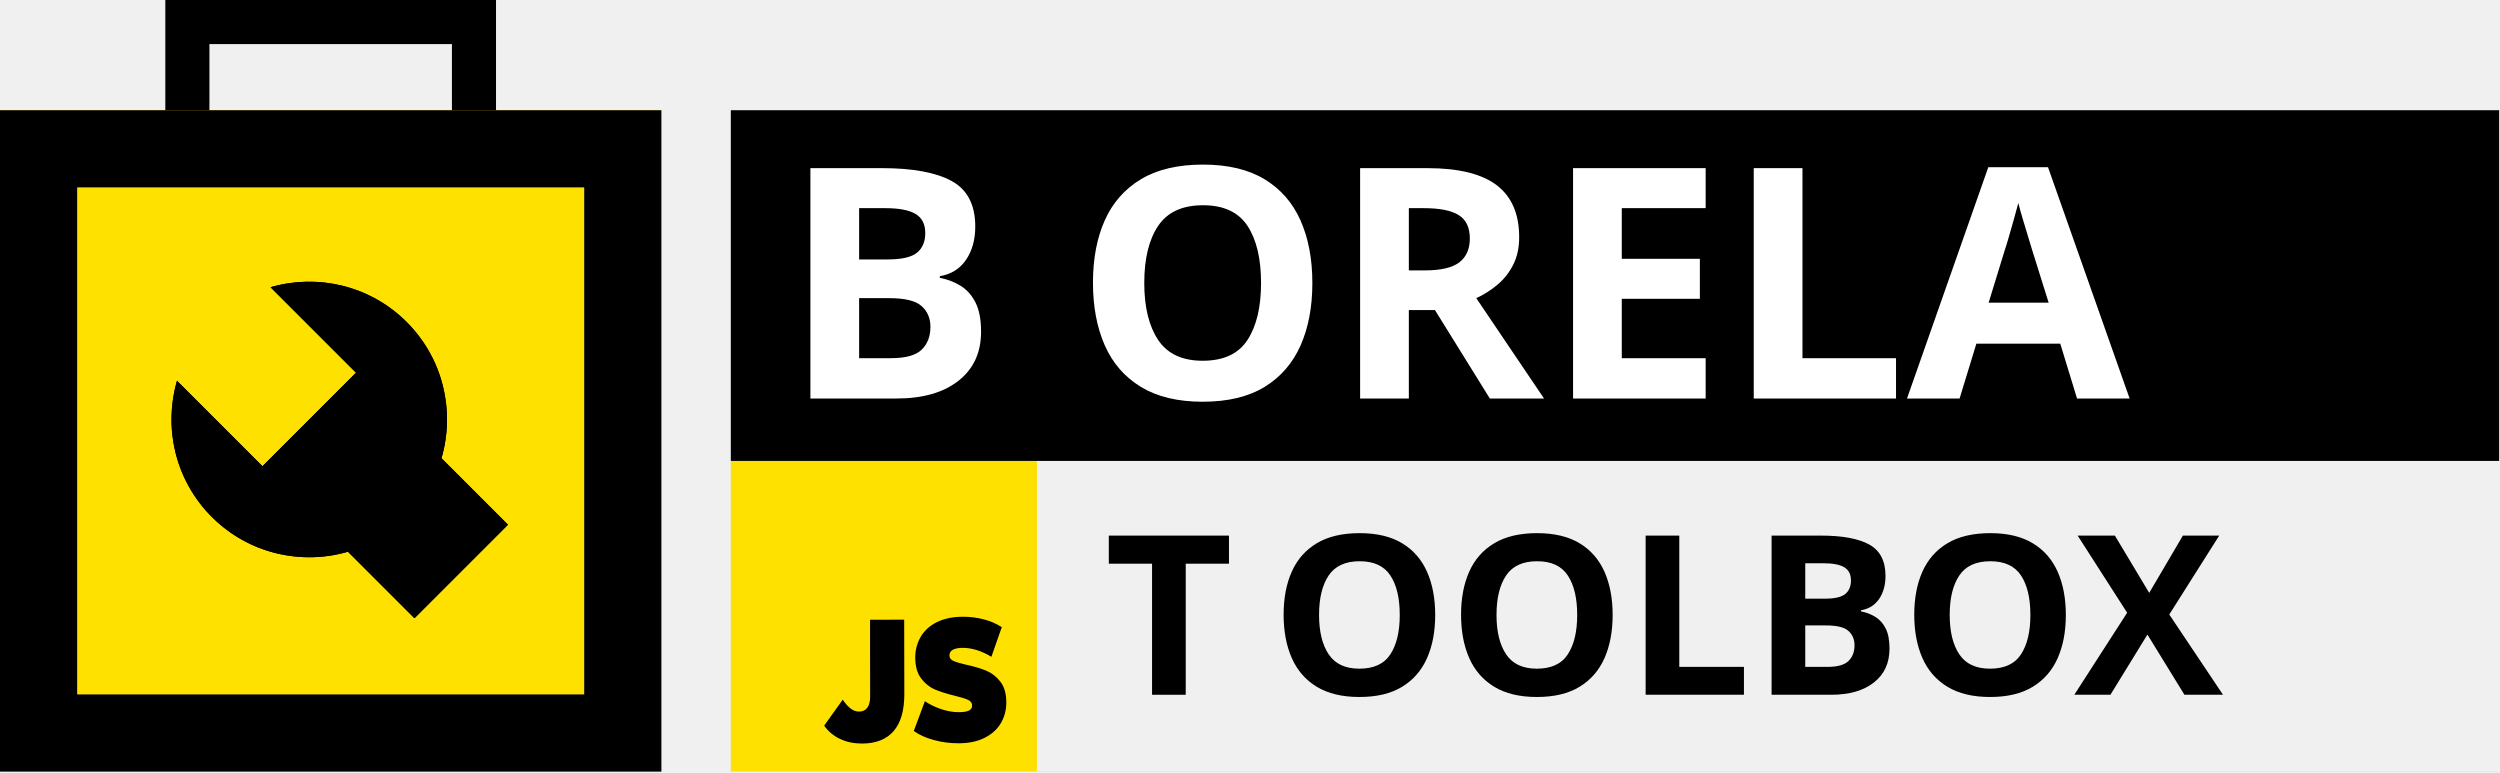
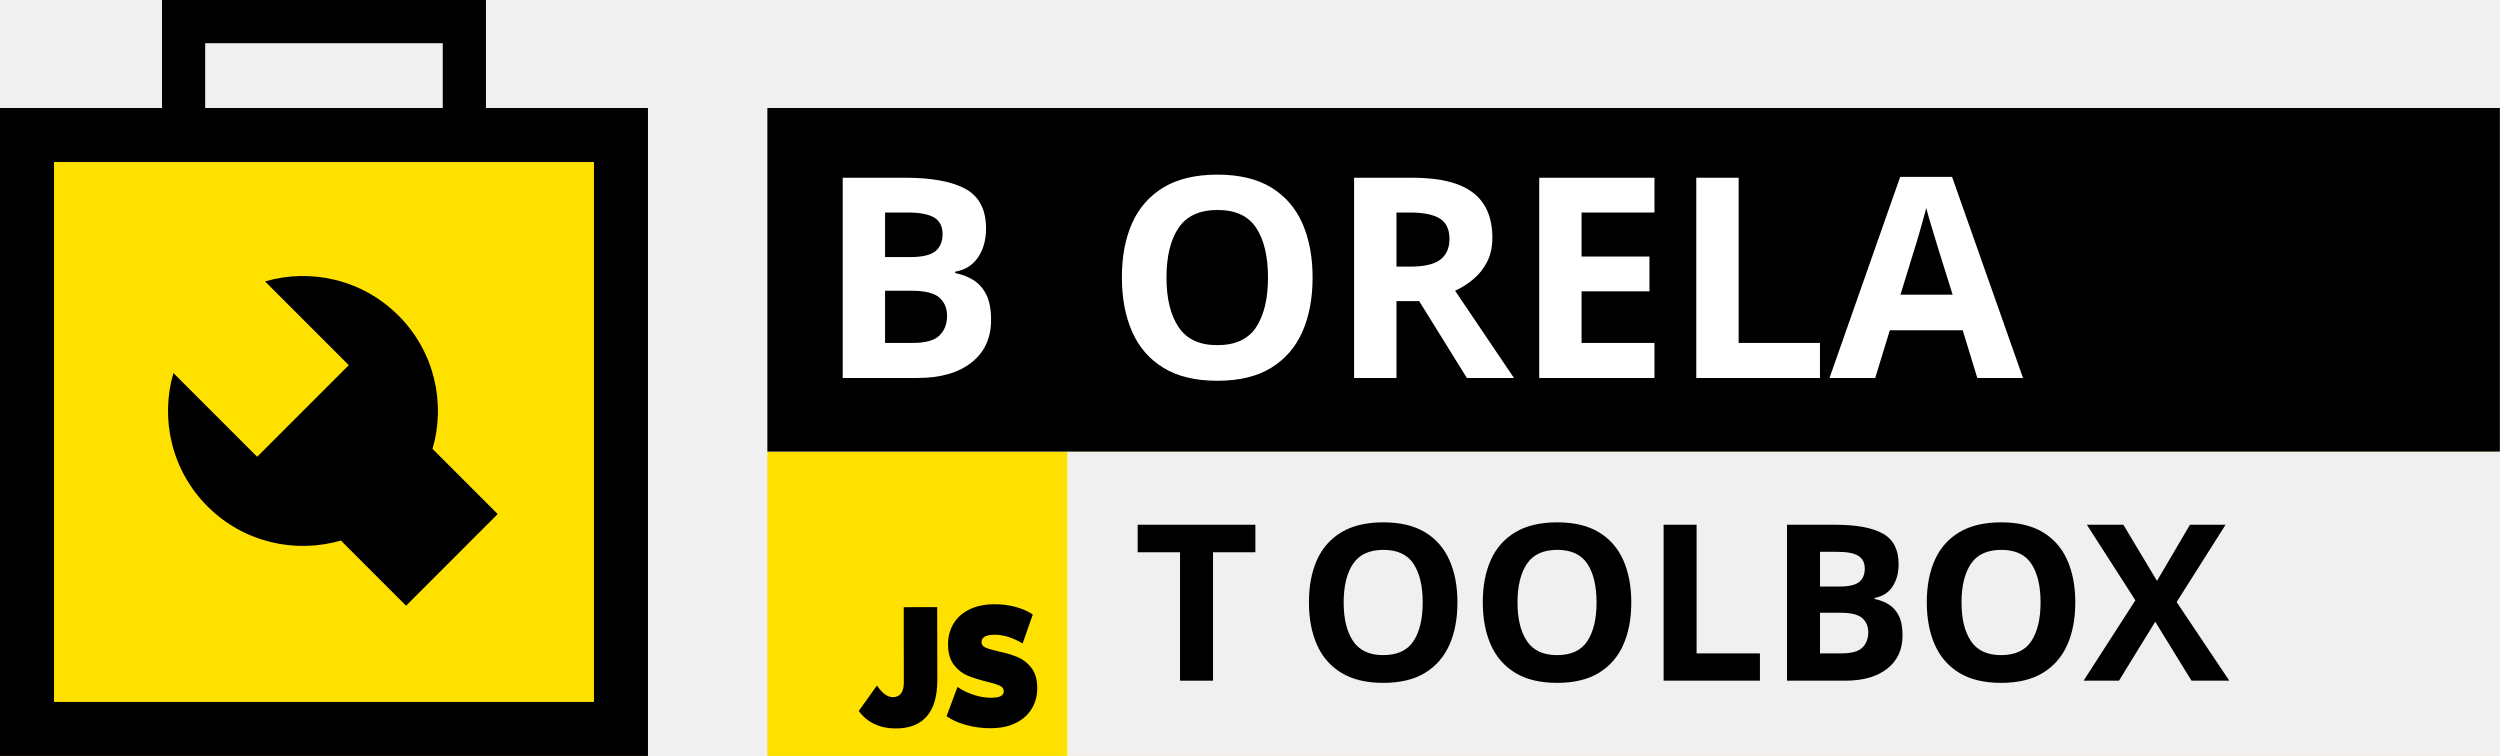
- <svg xmlns="http://www.w3.org/2000/svg" width="100%" height="100%" viewBox="0 0 1991 615" version="1.1" xml:space="preserve" style="fill-rule:evenodd;clip-rule:evenodd;stroke-linejoin:round;stroke-miterlimit:1.414;">
-   <g transform="matrix(1,0,0,1,-1359.82,-184.797)">
-     <g transform="matrix(2.60136,0,0,1,-1681.43,0)">
-       <g transform="matrix(1.45482,0,0,0.652399,-1322.62,296.312)">
+ <svg xmlns="http://www.w3.org/2000/svg" width="100%" height="100%" viewBox="0 0 2315 700" version="1.1" xml:space="preserve" style="fill-rule:evenodd;clip-rule:evenodd;stroke-linejoin:round;stroke-miterlimit:1.414;">
+   <g transform="matrix(1,0,0,1,-192.57,-1393.59)">
+     <g transform="matrix(2.7,0,0,1.1,-2835,1193.59)">
+       <g transform="matrix(1.59674,0,0,0.67563,-1595.87,297.301)">
        <rect x="1866.53" y="391.732" width="371.738" height="379.223" style="fill:rgb(255,225,0);" />
      </g>
    </g>
-     <g transform="matrix(2.60136,0,0,1,-1681.43,0)">
-       <g transform="matrix(0.586066,0,0,0.690525,608.293,287.712)">
+     <g transform="matrix(2.7,0,0,1.1,-2835,1193.59)">
+       <g transform="matrix(0.643238,0,0,0.715113,523.409,288.395)">
        <g transform="matrix(0.384414,0,0,1,646.365,0)">
          <path d="M1990.13,565.74L2036.51,565.634L2036.7,651.363C2036.74,670.37 2031.89,684.636 2022.14,694.162C2012.4,703.687 1998.09,708.471 1979.21,708.515C1968.31,708.539 1958.44,706.801 1949.59,703.299C1940.75,699.797 1933.46,694.663 1927.73,687.897L1952.98,657.934C1956.71,662.577 1960.37,666.025 1963.97,668.276C1967.56,670.528 1971.29,671.649 1975.14,671.64C1980.06,671.629 1983.81,670.158 1986.39,667.228C1988.98,664.298 1990.27,659.976 1990.25,654.26L1990.13,601.228L1990.13,565.74Z" style="fill-rule:nonzero;" />
        </g>
        <g transform="matrix(0.306581,-0.0018184,0.00069902,0.797529,788.69,453.029)">
          <path d="M2181.2,324.945C2166.7,324.944 2152.58,323.32 2138.83,320.07C2125.08,316.82 2113.79,312.445 2104.95,306.946L2123.95,263.948C2132.29,268.781 2141.62,272.656 2151.95,275.572C2162.28,278.489 2172.2,279.947 2181.7,279.947C2189.87,279.947 2195.7,279.156 2199.2,277.572C2202.7,275.989 2204.45,273.614 2204.45,270.448C2204.45,266.781 2202.16,264.031 2197.57,262.198C2192.99,260.365 2185.45,258.365 2174.95,256.199C2161.45,253.365 2150.2,250.324 2141.2,247.074C2132.2,243.824 2124.37,238.491 2117.7,231.075C2111.04,223.659 2107.7,213.618 2107.7,200.952C2107.7,189.952 2110.79,179.953 2116.95,170.954C2123.12,161.954 2132.33,154.871 2144.58,149.705C2156.83,144.538 2171.7,141.955 2189.2,141.955C2201.2,141.955 2212.99,143.247 2224.57,145.83C2236.16,148.413 2246.36,152.205 2255.2,157.204L2237.45,199.952C2220.28,191.286 2204.03,186.953 2188.7,186.953C2173.53,186.953 2165.95,190.619 2165.95,197.952C2165.95,201.452 2168.2,204.077 2172.7,205.826C2177.2,207.576 2184.62,209.451 2194.95,211.451C2208.28,213.951 2219.53,216.826 2228.7,220.076C2237.86,223.325 2245.82,228.617 2252.57,235.95C2259.32,243.283 2262.7,253.282 2262.7,265.948C2262.7,276.947 2259.61,286.905 2253.45,295.821C2247.28,304.737 2238.07,311.82 2225.82,317.07C2213.57,322.32 2198.7,324.944 2181.2,324.945Z" style="fill-rule:nonzero;" />
        </g>
      </g>
    </g>
-     <g transform="matrix(2.60136,0,0,1,-1681.43,0)">
-       <g transform="matrix(1.20424,0,0,0.652399,-761.195,296.312)">
+     <g transform="matrix(2.7,0,0,1.1,-2835,1193.59)">
+       <g transform="matrix(1.32172,0,0,0.67563,-979.675,297.301)">
        <rect x="1866.53" y="391.732" width="371.738" height="379.223" style="fill:rgb(240,240,240);" />
      </g>
    </g>
-     <g transform="matrix(2.60136,0,0,1,-1681.43,0)">
-       <g transform="matrix(1.45631,0,0,0.736493,-1325.41,-15.9254)">
+     <g transform="matrix(2.7,0,0,1.1,-2835,1193.59)">
+       <g transform="matrix(1.59838,0,0,0.762717,-1598.92,-26.0539)">
        <rect x="1866.53" y="391.732" width="371.738" height="379.223" />
      </g>
    </g>
-     <g transform="matrix(2.60136,0,0,1,-1681.43,0)">
-       <g transform="matrix(0.213963,0,0,0.315404,1163.22,82.8123)">
-         <path d="M737.203,796.504L264.045,796.504L264.045,323.346L737.203,323.346L737.203,796.504ZM327.133,434.677L327.133,685.173L674.116,685.173L674.116,434.677L327.133,434.677Z" />
-       </g>
-     </g>
-     <g transform="matrix(2.60136,0,0,1,-1681.43,0)">
-       <g transform="matrix(0.427926,0,0,1.11319,1056.11,-87.3626)">
-         <rect x="264.045" y="323.346" width="473.159" height="473.159" style="fill:rgb(255,225,0);" />
-         <path d="M737.203,796.504L264.045,796.504L264.045,323.346L737.203,323.346L737.203,796.504ZM319.247,378.548L319.247,741.303L682.002,741.303L682.002,378.548L319.247,378.548Z" />
-       </g>
-     </g>
-     <g transform="matrix(2.60136,0,0,1,-1681.43,0)">
-       <g transform="matrix(0.472446,0,0,1.229,520.076,-61.0037)">
-         <path d="M1599.23,557.518C1568.94,566.345 1534.88,558.825 1511.01,534.959C1487.14,511.093 1479.63,477.031 1488.45,446.741L1543.84,502.129L1604.45,441.52L1549.06,386.131C1579.35,377.305 1613.41,384.824 1637.28,408.69C1661.15,432.556 1668.66,466.618 1659.84,496.909L1702.94,540.01L1642.33,600.619L1599.23,557.518Z" />
-         <path d="M1574.47,382.557L1574.84,382.559L1575.2,382.563L1575.57,382.568L1575.94,382.574L1576.3,382.583L1576.67,382.592L1577.04,382.603L1577.4,382.616L1577.77,382.63L1578.14,382.645L1578.5,382.662L1578.87,382.681L1579.24,382.701L1579.6,382.722L1579.97,382.745L1580.34,382.77L1580.7,382.796L1581.07,382.823L1581.43,382.852L1581.8,382.883L1582.17,382.915L1582.53,382.948L1582.9,382.983L1583.26,383.02L1583.63,383.058L1583.99,383.097L1584.36,383.138L1584.72,383.181L1585.09,383.225L1585.45,383.27L1585.82,383.317L1586.18,383.366L1586.55,383.416L1586.91,383.467L1587.27,383.52L1587.64,383.574L1588,383.63L1588.36,383.688L1588.73,383.747L1589.09,383.807L1589.45,383.869L1589.81,383.933L1590.18,383.998L1590.54,384.064L1590.9,384.132L1591.26,384.201L1591.62,384.272L1591.98,384.345L1592.34,384.418L1592.7,384.494L1593.07,384.571L1593.42,384.649L1593.79,384.729L1594.14,384.81L1594.5,384.893L1594.86,384.978L1595.22,385.064L1595.58,385.151L1595.94,385.24L1596.3,385.33L1596.65,385.422L1597.01,385.515L1597.37,385.61L1597.72,385.707L1598.08,385.804L1598.44,385.904L1598.79,386.005L1599.15,386.107L1599.5,386.211L1599.86,386.316L1600.21,386.423L1600.56,386.531L1600.92,386.641L1601.27,386.752L1601.62,386.865L1601.98,386.98L1602.33,387.095L1602.68,387.213L1603.03,387.331L1603.38,387.452L1603.73,387.574L1604.08,387.697L1604.43,387.822L1604.78,387.948L1605.13,388.076L1605.48,388.205L1605.83,388.336L1606.17,388.468L1606.52,388.602L1606.87,388.737L1607.21,388.874L1607.56,389.012L1607.9,389.152L1608.25,389.293L1608.59,389.436L1608.93,389.58L1609.28,389.726L1609.62,389.873L1609.96,390.022L1610.31,390.172L1610.65,390.324L1610.99,390.477L1611.33,390.632L1611.67,390.788L1612.01,390.946L1612.35,391.105L1612.68,391.265L1613.02,391.428L1613.36,391.591L1613.69,391.757L1614.03,391.923L1614.37,392.091L1614.7,392.261L1615.03,392.432L1615.37,392.605L1615.7,392.779L1616.03,392.955L1616.37,393.132L1616.7,393.311L1617.03,393.491L1617.36,393.672L1617.69,393.856L1618.02,394.04L1618.34,394.226L1618.67,394.414L1619,394.603L1619.33,394.794L1619.65,394.986L1619.98,395.18L1620.3,395.375L1620.62,395.571L1620.95,395.769L1621.27,395.969L1621.59,396.17L1621.91,396.373L1622.23,396.577L1622.55,396.782L1622.87,396.99L1623.19,397.198L1623.51,397.408L1623.83,397.62L1624.14,397.833L1624.46,398.048L1624.77,398.264L1625.09,398.481L1625.4,398.7L1625.71,398.921L1626.02,399.143L1626.34,399.366L1626.64,399.591L1626.95,399.818L1627.26,400.046L1627.57,400.276L1627.88,400.507L1628.19,400.739L1628.49,400.973L1628.8,401.209L1629.1,401.446L1629.4,401.684L1629.71,401.924L1630.01,402.166L1630.31,402.409L1630.61,402.653L1630.91,402.899L1631.21,403.147L1631.51,403.396L1631.8,403.646L1632.1,403.898L1632.39,404.152L1632.69,404.407L1632.98,404.663L1633.28,404.921L1633.57,405.181L1633.86,405.442L1634.15,405.704L1634.44,405.968L1634.73,406.234L1635.01,406.501L1635.3,406.769L1635.59,407.039L1635.87,407.31L1636.15,407.583L1636.44,407.858L1636.72,408.134L1637,408.411L1637.28,408.69L1637.56,408.97L1637.84,409.251L1638.11,409.533L1638.39,409.816L1638.66,410.1L1638.93,410.385L1639.2,410.67L1639.47,410.957L1639.74,411.244L1640,411.533L1640.27,411.822L1640.53,412.112L1640.79,412.403L1641.05,412.695L1641.31,412.988L1641.56,413.281L1641.82,413.575L1642.07,413.871L1642.32,414.167L1642.57,414.464L1642.82,414.762L1643.07,415.06L1643.32,415.36L1643.56,415.66L1643.8,415.961L1644.05,416.263L1644.29,416.565L1644.52,416.869L1644.76,417.173L1645,417.478L1645.23,417.784L1645.46,418.091L1645.69,418.398L1645.92,418.706L1646.15,419.015L1646.38,419.325L1646.6,419.635L1646.83,419.946L1647.05,420.258L1647.27,420.571L1647.49,420.884L1647.71,421.198L1647.92,421.513L1648.14,421.829L1648.35,422.145L1648.56,422.462L1648.77,422.78L1648.98,423.098L1649.19,423.417L1649.39,423.737L1649.6,424.057L1649.8,424.378L1650,424.7L1650.2,425.023L1650.4,425.346L1650.6,425.67L1650.79,425.994L1650.98,426.319L1651.18,426.645L1651.37,426.971L1651.56,427.298L1651.74,427.626L1651.93,427.954L1652.11,428.283L1652.3,428.613L1652.48,428.943L1652.66,429.273L1652.84,429.605L1653.02,429.937L1653.19,430.269L1653.37,430.602L1653.54,430.936L1653.71,431.27L1653.88,431.605L1654.05,431.94L1654.21,432.276L1654.38,432.613L1654.54,432.95L1654.7,433.287L1654.87,433.625L1655.02,433.964L1655.18,434.303L1655.34,434.643L1655.49,434.983L1655.65,435.324L1655.8,435.665L1655.95,436.007L1656.1,436.349L1656.24,436.692L1656.39,437.035L1656.53,437.379L1656.68,437.723L1656.82,438.067L1656.96,438.413L1657.1,438.758L1657.23,439.104L1657.37,439.451L1657.5,439.798L1657.63,440.145L1657.77,440.493L1657.89,440.841L1658.02,441.19L1658.15,441.539L1658.27,441.888L1658.4,442.238L1658.52,442.589L1658.64,442.94L1658.76,443.291L1658.87,443.642L1658.99,443.994L1659.11,444.347L1659.22,444.699L1659.33,445.052L1659.44,445.406L1659.55,445.76L1659.65,446.114L1659.76,446.468L1659.86,446.823L1659.97,447.178L1660.07,447.534L1660.16,447.89L1660.26,448.246L1660.36,448.603L1660.45,448.96L1660.55,449.317L1660.64,449.674L1660.73,450.032L1660.82,450.39L1660.91,450.749L1660.99,451.107L1661.08,451.466L1661.16,451.825L1661.24,452.185L1661.32,452.545L1661.4,452.905L1661.48,453.265L1661.55,453.626L1661.63,453.986L1661.7,454.347L1661.77,454.709L1661.84,455.07L1661.91,455.432L1661.97,455.794L1662.04,456.156L1662.1,456.519L1662.16,456.881L1662.22,457.244L1662.28,457.607L1662.34,457.97L1662.39,458.334L1662.45,458.697L1662.5,459.061L1662.55,459.425L1662.6,459.789L1662.65,460.154L1662.7,460.518L1662.75,460.883L1662.79,461.247L1662.83,461.612L1662.87,461.977L1662.91,462.342L1662.95,462.708L1662.99,463.073L1663.02,463.439L1663.06,463.804L1663.09,464.17L1663.12,464.536L1663.15,464.902L1663.17,465.268L1663.2,465.634L1663.22,466L1663.25,466.367L1663.27,466.733L1663.29,467.099L1663.31,467.466L1663.33,467.833L1663.34,468.199L1663.35,468.566L1663.37,468.933L1663.38,469.299L1663.39,469.666L1663.39,470.033L1663.4,470.4L1663.41,470.767L1663.41,471.134L1663.41,471.501L1663.41,471.867L1663.41,472.234L1663.41,472.601L1663.41,472.968L1663.4,473.335L1663.39,473.702L1663.38,474.069L1663.38,474.435L1663.36,474.802L1663.35,475.169L1663.34,475.536L1663.32,475.902L1663.3,476.269L1663.28,476.635L1663.26,477.002L1663.24,477.368L1663.22,477.734L1663.19,478.101L1663.17,478.467L1663.14,478.833L1663.11,479.199L1663.08,479.565L1663.05,479.93L1663.01,480.296L1662.98,480.661L1662.94,481.027L1662.9,481.392L1662.86,481.757L1662.82,482.122L1662.78,482.487L1662.73,482.852L1662.69,483.216L1662.64,483.581L1662.59,483.945L1662.54,484.309L1662.49,484.673L1662.44,485.037L1662.38,485.4L1662.33,485.764L1662.27,486.127L1662.21,486.49L1662.15,486.853L1662.09,487.215L1662.02,487.578L1661.96,487.94L1661.89,488.302L1661.82,488.663L1661.75,489.025L1661.68,489.386L1661.61,489.747L1661.53,490.108L1661.46,490.468L1661.38,490.829L1661.3,491.188L1661.22,491.548L1661.14,491.908L1661.06,492.267L1660.97,492.626L1660.89,492.984L1660.8,493.343L1660.71,493.701L1660.62,494.058L1660.53,494.416L1660.43,494.773L1660.34,495.13L1660.24,495.486L1660.14,495.842L1660.04,496.198L1659.94,496.554L1659.84,496.909L1702.94,540.01L1642.33,600.619L1599.23,557.518L1598.87,557.621L1598.52,557.722L1598.16,557.822L1597.81,557.92L1597.45,558.016L1597.09,558.112L1596.74,558.205L1596.38,558.298L1596.02,558.388L1595.66,558.478L1595.31,558.565L1594.95,558.652L1594.59,558.736L1594.23,558.819L1593.87,558.901L1593.51,558.981L1593.15,559.06L1592.79,559.137L1592.43,559.213L1592.07,559.287L1591.71,559.36L1591.35,559.431L1590.98,559.501L1590.62,559.57L1590.26,559.636L1589.9,559.702L1589.54,559.765L1589.17,559.828L1588.81,559.888L1588.45,559.948L1588.08,560.006L1587.72,560.062L1587.36,560.117L1586.99,560.17L1586.63,560.222L1586.27,560.272L1585.9,560.321L1585.54,560.368L1585.17,560.414L1584.81,560.458L1584.44,560.501L1584.08,560.542L1583.71,560.582L1583.35,560.621L1582.98,560.657L1582.62,560.693L1582.25,560.727L1581.88,560.759L1581.52,560.79L1581.15,560.819L1580.79,560.847L1580.42,560.873L1580.06,560.898L1579.69,560.922L1579.32,560.944L1578.96,560.964L1578.59,560.983L1578.22,561L1577.86,561.016L1577.49,561.031L1577.12,561.043L1576.76,561.055L1576.39,561.065L1576.02,561.073L1575.65,561.08L1575.29,561.085L1574.92,561.089L1574.56,561.092L1574.19,561.093L1573.82,561.092L1573.45,561.09L1573.09,561.087L1572.72,561.081L1572.35,561.075L1571.99,561.067L1571.62,561.057L1571.25,561.046L1570.89,561.034L1570.52,561.02L1570.15,561.004L1569.79,560.987L1569.42,560.969L1569.05,560.949L1568.69,560.927L1568.32,560.904L1567.95,560.879L1567.59,560.853L1567.22,560.826L1566.86,560.797L1566.49,560.766L1566.13,560.734L1565.76,560.701L1565.39,560.666L1565.03,560.629L1564.66,560.592L1564.3,560.552L1563.93,560.511L1563.57,560.469L1563.2,560.425L1562.84,560.379L1562.47,560.332L1562.11,560.284L1561.75,560.234L1561.38,560.182L1561.02,560.129L1560.65,560.075L1560.29,560.019L1559.93,559.962L1559.57,559.903L1559.2,559.842L1558.84,559.78L1558.48,559.717L1558.12,559.652L1557.75,559.585L1557.39,559.518L1557.03,559.448L1556.67,559.377L1556.31,559.305L1555.95,559.231L1555.59,559.155L1555.23,559.079L1554.87,559L1554.51,558.92L1554.15,558.839L1553.79,558.756L1553.43,558.672L1553.07,558.586L1552.71,558.498L1552.35,558.41L1552,558.319L1551.64,558.227L1551.28,558.134L1550.92,558.039L1550.57,557.943L1550.21,557.845L1549.85,557.746L1549.5,557.645L1549.14,557.542L1548.79,557.439L1548.43,557.333L1548.08,557.226L1547.73,557.118L1547.37,557.008L1547.02,556.897L1546.67,556.784L1546.32,556.67L1545.96,556.554L1545.61,556.437L1545.26,556.318L1544.91,556.198L1544.56,556.076L1544.21,555.953L1543.86,555.828L1543.51,555.701L1543.16,555.574L1542.81,555.444L1542.47,555.314L1542.12,555.181L1541.77,555.048L1541.42,554.912L1541.08,554.776L1540.73,554.637L1540.39,554.498L1540.04,554.356L1539.7,554.214L1539.36,554.069L1539.01,553.924L1538.67,553.776L1538.33,553.628L1537.99,553.477L1537.64,553.326L1537.3,553.172L1536.96,553.018L1536.62,552.862L1536.28,552.704L1535.95,552.545L1535.61,552.384L1535.27,552.222L1534.93,552.058L1534.6,551.893L1534.26,551.726L1533.92,551.558L1533.59,551.388L1533.26,551.217L1532.92,551.044L1532.59,550.87L1532.26,550.695L1531.92,550.517L1531.59,550.339L1531.26,550.159L1530.93,549.977L1530.6,549.794L1530.28,549.609L1529.95,549.423L1529.62,549.235L1529.29,549.046L1528.96,548.856L1528.64,548.663L1528.32,548.47L1527.99,548.275L1527.67,548.078L1527.34,547.88L1527.02,547.68L1526.7,547.479L1526.38,547.277L1526.06,547.072L1525.74,546.867L1525.42,546.66L1525.1,546.451L1524.78,546.241L1524.46,546.03L1524.15,545.816L1523.83,545.602L1523.52,545.386L1523.2,545.168L1522.89,544.949L1522.58,544.729L1522.27,544.507L1521.96,544.283L1521.64,544.058L1521.34,543.831L1521.03,543.603L1520.72,543.374L1520.41,543.143L1520.1,542.91L1519.8,542.676L1519.49,542.441L1519.19,542.204L1518.89,541.965L1518.58,541.725L1518.28,541.484L1517.98,541.241L1517.68,540.996L1517.38,540.75L1517.08,540.502L1516.78,540.253L1516.49,540.003L1516.19,539.751L1515.9,539.498L1515.6,539.243L1515.31,538.986L1515.02,538.728L1514.72,538.469L1514.43,538.208L1514.14,537.945L1513.85,537.681L1513.57,537.416L1513.28,537.149L1512.99,536.88L1512.7,536.61L1512.42,536.339L1512.14,536.066L1511.85,535.792L1511.57,535.516L1511.29,535.238L1511.01,534.959L1510.73,534.679L1510.45,534.398L1510.18,534.116L1509.9,533.833L1509.63,533.549L1509.36,533.265L1509.09,532.979L1508.82,532.692L1508.55,532.405L1508.29,532.117L1508.03,531.827L1507.76,531.537L1507.5,531.246L1507.24,530.955L1506.98,530.662L1506.73,530.368L1506.47,530.074L1506.22,529.779L1505.97,529.483L1505.72,529.186L1505.47,528.888L1505.22,528.589L1504.97,528.29L1504.73,527.99L1504.49,527.689L1504.25,527.387L1504.01,527.084L1503.77,526.781L1503.53,526.476L1503.29,526.171L1503.06,525.865L1502.83,525.559L1502.6,525.251L1502.37,524.943L1502.14,524.634L1501.91,524.325L1501.69,524.014L1501.46,523.703L1501.24,523.391L1501.02,523.079L1500.8,522.765L1500.58,522.451L1500.37,522.136L1500.15,521.821L1499.94,521.504L1499.73,521.187L1499.52,520.87L1499.31,520.551L1499.1,520.232L1498.9,519.913L1498.69,519.592L1498.49,519.271L1498.29,518.949L1498.09,518.627L1497.89,518.304L1497.69,517.98L1497.5,517.655L1497.31,517.33L1497.11,517.004L1496.92,516.678L1496.74,516.351L1496.55,516.023L1496.36,515.695L1496.18,515.366L1495.99,515.037L1495.81,514.707L1495.63,514.376L1495.45,514.045L1495.28,513.713L1495.1,513.38L1494.92,513.047L1494.75,512.714L1494.58,512.379L1494.41,512.045L1494.24,511.709L1494.08,511.373L1493.91,511.037L1493.75,510.7L1493.59,510.362L1493.42,510.024L1493.27,509.685L1493.11,509.346L1492.95,509.007L1492.8,508.666L1492.64,508.326L1492.49,507.984L1492.34,507.643L1492.19,507.3L1492.05,506.958L1491.9,506.614L1491.76,506.271L1491.61,505.927L1491.47,505.582L1491.33,505.237L1491.19,504.891L1491.06,504.545L1490.92,504.199L1490.79,503.852L1490.66,503.504L1490.53,503.157L1490.4,502.808L1490.27,502.46L1490.14,502.11L1490.02,501.761L1489.89,501.411L1489.77,501.061L1489.65,500.71L1489.53,500.359L1489.42,500.007L1489.3,499.655L1489.19,499.303L1489.07,498.95L1488.96,498.597L1488.85,498.244L1488.74,497.89L1488.64,497.536L1488.53,497.181L1488.43,496.826L1488.33,496.471L1488.22,496.115L1488.13,495.759L1488.03,495.403L1487.93,495.047L1487.84,494.69L1487.74,494.333L1487.65,493.975L1487.56,493.617L1487.47,493.259L1487.38,492.901L1487.3,492.542L1487.21,492.183L1487.13,491.824L1487.05,491.464L1486.97,491.105L1486.89,490.745L1486.81,490.384L1486.74,490.024L1486.66,489.663L1486.59,489.302L1486.52,488.941L1486.45,488.579L1486.38,488.217L1486.32,487.855L1486.25,487.493L1486.19,487.131L1486.13,486.768L1486.07,486.405L1486.01,486.042L1485.95,485.679L1485.89,485.316L1485.84,484.952L1485.79,484.588L1485.74,484.224L1485.69,483.86L1485.64,483.496L1485.59,483.131L1485.55,482.767L1485.5,482.402L1485.46,482.037L1485.42,481.672L1485.38,481.307L1485.34,480.942L1485.3,480.576L1485.27,480.211L1485.24,479.845L1485.2,479.479L1485.17,479.113L1485.14,478.747L1485.12,478.381L1485.09,478.015L1485.07,477.649L1485.04,477.283L1485.02,476.916L1485,476.55L1484.98,476.183L1484.97,475.817L1484.95,475.45L1484.94,475.083L1484.92,474.717L1484.91,474.35L1484.9,473.983L1484.89,473.616L1484.89,473.25L1484.88,472.883L1484.88,472.516L1484.88,472.149L1484.88,471.782L1484.88,471.415L1484.88,471.048L1484.88,470.681L1484.89,470.314L1484.9,469.948L1484.9,469.581L1484.91,469.214L1484.93,468.847L1484.94,468.48L1484.95,468.114L1484.97,467.747L1484.99,467.381L1485.01,467.014L1485.03,466.648L1485.05,466.281L1485.07,465.915L1485.1,465.549L1485.12,465.183L1485.15,464.817L1485.18,464.451L1485.21,464.085L1485.24,463.719L1485.28,463.353L1485.31,462.988L1485.35,462.623L1485.39,462.257L1485.43,461.892L1485.47,461.527L1485.51,461.162L1485.56,460.798L1485.6,460.433L1485.65,460.069L1485.7,459.704L1485.75,459.34L1485.8,458.976L1485.85,458.613L1485.91,458.249L1485.96,457.886L1486.02,457.523L1486.08,457.16L1486.14,456.797L1486.2,456.434L1486.27,456.072L1486.33,455.71L1486.4,455.348L1486.47,454.986L1486.54,454.625L1486.61,454.263L1486.68,453.902L1486.76,453.542L1486.83,453.181L1486.91,452.821L1486.99,452.461L1487.07,452.101L1487.15,451.742L1487.23,451.383L1487.32,451.024L1487.4,450.665L1487.49,450.307L1487.58,449.949L1487.67,449.591L1487.76,449.234L1487.86,448.876L1487.95,448.52L1488.05,448.163L1488.15,447.807L1488.25,447.451L1488.35,447.096L1488.45,446.741L1543.84,502.129L1604.45,441.52L1549.06,386.131L1549.42,386.029L1549.77,385.928L1550.13,385.828L1550.48,385.73L1550.84,385.633L1551.2,385.538L1551.55,385.444L1551.91,385.352L1552.27,385.261L1552.63,385.172L1552.99,385.084L1553.34,384.998L1553.7,384.913L1554.06,384.83L1554.42,384.748L1554.78,384.668L1555.14,384.589L1555.5,384.512L1555.86,384.436L1556.22,384.362L1556.58,384.289L1556.94,384.218L1557.31,384.148L1557.67,384.08L1558.03,384.013L1558.39,383.948L1558.76,383.884L1559.12,383.822L1559.48,383.761L1559.84,383.702L1560.21,383.644L1560.57,383.588L1560.93,383.533L1561.3,383.479L1561.66,383.428L1562.03,383.377L1562.39,383.329L1562.75,383.281L1563.12,383.235L1563.48,383.191L1563.85,383.148L1564.21,383.107L1564.58,383.067L1564.94,383.029L1565.31,382.992L1565.67,382.957L1566.04,382.923L1566.4,382.89L1566.77,382.859L1567.14,382.83L1567.5,382.802L1567.87,382.776L1568.24,382.751L1568.6,382.728L1568.97,382.706L1569.34,382.685L1569.7,382.667L1570.07,382.649L1570.43,382.633L1570.8,382.619L1571.17,382.606L1571.53,382.595L1571.9,382.585L1572.27,382.576L1572.63,382.569L1573,382.564L1573.37,382.56L1573.74,382.558L1574.1,382.557L1574.47,382.557ZM1627.46,464.534L1566.86,525.143L1563.94,527.631L1564.15,527.669L1564.38,527.709L1564.62,527.749L1564.85,527.787L1565.08,527.825L1565.31,527.862L1565.54,527.897L1565.77,527.931L1566,527.965L1566.24,527.998L1566.47,528.03L1566.7,528.061L1566.93,528.091L1567.16,528.12L1567.4,528.148L1567.63,528.175L1567.86,528.201L1568.1,528.226L1568.33,528.251L1568.56,528.274L1568.79,528.296L1569.03,528.317L1569.26,528.338L1569.49,528.357L1569.73,528.376L1569.96,528.393L1570.2,528.41L1570.43,528.426L1570.66,528.44L1570.9,528.454L1571.13,528.467L1571.36,528.479L1571.6,528.489L1571.83,528.499L1572.07,528.508L1572.3,528.516L1572.53,528.523L1572.77,528.529L1573,528.535L1573.24,528.539L1573.47,528.542L1573.7,528.544L1573.94,528.546L1574.17,528.546L1574.41,528.545L1574.64,528.544L1574.87,528.541L1575.11,528.538L1575.34,528.533L1575.58,528.528L1575.81,528.522L1576.05,528.514L1576.28,528.506L1576.51,528.497L1576.75,528.487L1576.98,528.476L1577.21,528.464L1577.45,528.451L1577.68,528.437L1577.91,528.422L1578.15,528.406L1578.38,528.389L1578.62,528.371L1578.85,528.353L1579.08,528.333L1579.32,528.312L1579.55,528.291L1579.78,528.268L1580.02,528.245L1580.25,528.22L1580.48,528.195L1580.71,528.169L1580.95,528.141L1581.18,528.113L1581.41,528.084L1581.64,528.054L1581.88,528.023L1582.11,527.99L1582.34,527.957L1582.57,527.924L1582.8,527.889L1583.04,527.853L1583.27,527.816L1583.5,527.778L1583.73,527.739L1583.96,527.7L1584.19,527.659L1584.42,527.618L1584.65,527.575L1584.88,527.532L1585.11,527.487L1585.34,527.442L1585.57,527.396L1585.8,527.348L1586.03,527.3L1586.26,527.251L1586.49,527.201L1586.72,527.149L1586.95,527.097L1587.17,527.045L1587.4,526.991L1587.63,526.936L1587.86,526.88L1588.08,526.824L1588.31,526.766L1588.54,526.708L1588.77,526.648L1588.99,526.587L1589.22,526.526L1589.45,526.464L1589.67,526.401L1589.9,526.336L1590.19,526.251L1595.04,525.241L1599.99,524.98L1604.92,525.473L1609.72,526.709L1614.28,528.658L1618.48,531.277L1622.24,534.504L1642.33,554.591L1656.91,540.01L1636.82,519.923L1633.6,516.162L1630.98,511.955L1629.03,507.398L1627.79,502.599L1627.3,497.668L1627.56,492.719L1628.57,487.867L1628.66,487.581L1628.72,487.355L1628.79,487.124L1628.85,486.897L1628.91,486.674L1628.97,486.447L1629.03,486.22L1629.09,485.996L1629.14,485.764L1629.2,485.536L1629.26,485.311L1629.31,485.083L1629.37,484.854L1629.42,484.626L1629.47,484.396L1629.52,484.167L1629.57,483.937L1629.62,483.712L1629.67,483.482L1629.72,483.251L1629.76,483.021L1629.81,482.791L1629.85,482.56L1629.9,482.329L1629.94,482.102L1629.98,481.871L1630.02,481.64L1630.06,481.408L1630.1,481.177L1630.14,480.945L1630.17,480.713L1630.21,480.481L1630.24,480.253L1630.28,480.021L1630.31,479.784L1630.34,479.556L1630.37,479.328L1630.4,479.09L1630.43,478.857L1630.46,478.629L1630.49,478.395L1630.52,478.162L1630.54,477.929L1630.57,477.695L1630.59,477.461L1630.61,477.228L1630.63,476.994L1630.65,476.765L1630.67,476.531L1630.69,476.292L1630.71,476.063L1630.73,475.833L1630.74,475.594L1630.76,475.36L1630.77,475.13L1630.78,474.896L1630.8,474.661L1630.81,474.427L1630.82,474.192L1630.83,473.958L1630.84,473.723L1630.84,473.488L1630.85,473.258L1630.85,473.023L1630.86,472.789L1630.86,472.554L1630.86,472.319L1630.87,472.089L1630.87,471.85L1630.87,471.615L1630.87,471.385L1630.86,471.15L1630.86,470.915L1630.86,470.681L1630.85,470.446L1630.84,470.211L1630.84,469.981L1630.83,469.746L1630.82,469.512L1630.81,469.277L1630.8,469.043L1630.79,468.808L1630.77,468.574L1630.76,468.344L1630.75,468.11L1630.73,467.871L1630.71,467.637L1630.7,467.407L1630.68,467.177L1630.66,466.944L1630.64,466.705L1630.62,466.471L1630.59,466.242L1630.57,466.009L1630.55,465.775L1630.52,465.542L1630.5,465.308L1630.47,465.075L1630.44,464.842L1630.41,464.613L1630.38,464.38L1630.35,464.148L1630.32,463.915L1630.29,463.683L1630.25,463.45L1630.22,463.222L1630.18,462.99L1630.14,462.754L1630.11,462.526L1630.07,462.295L1630.03,462.063L1629.99,461.832L1629.95,461.621L1627.46,464.534Z" />
-       </g>
-     </g>
-     <g transform="matrix(2.60136,0,0,1,-1681.43,0)">
-       <g transform="matrix(0.395133,0,0,1.02788,634.558,172.271)">
-         <text x="1958.21px" y="320.945px" style="font-family:'Montserrat-Black', 'Montserrat';font-weight:900;font-size:249.985px;fill:white;">B<tspan x="2185.14px 2430.83px 2650.76px 2852.69px 3043.13px " y="320.945px 320.945px 320.945px 320.945px 320.945px ">ORELA</tspan>
+     <g transform="matrix(2.7,0,0,1.1,-2835,1193.59)">
+       <g transform="matrix(0.384785,0,0,0.944471,648.196,196.877)">
+         <text x="1958.21px" y="320.945px" style="font-family:'Montserrat-Black', 'Montserrat';font-weight:900;font-size:249.985px;fill:white;">B<tspan x="2215.03px 2490.61px 2740.43px 2972.25px 3192.58px " y="320.945px 320.945px 320.945px 320.945px 320.945px ">ORELA</tspan>
        </text>
      </g>
    </g>
-     <g transform="matrix(2.60136,0,0,1,-1681.43,0)">
-       <g transform="matrix(0.273001,0,0,0.710175,972.602,510.177)">
+     <g transform="matrix(2.7,0,0,1.1,-2835,1193.59)">
+       <g transform="matrix(0.299633,0,0,0.735463,923.257,518.782)">
        <text x="1958.21px" y="320.945px" style="font-family:'Montserrat-Black', 'Montserrat';font-weight:900;font-size:249.985px;">T<tspan x="2144.74px 2382.28px 2619.8px 2799.59px 3018.37px 3249.65px " y="320.945px 320.945px 320.945px 320.945px 320.945px 320.945px ">OOLBOX</tspan>
        </text>
      </g>
    </g>
+     <g transform="matrix(2.7,0,0,1.1,-2835,1193.59)">
+       <g transform="matrix(0.234828,0,0,0.326625,1114.87,76.2053)">
+         <path d="M737.203,796.504L264.045,796.504L264.045,323.346L737.203,323.346L737.203,796.504ZM327.133,434.677L327.133,685.173L674.116,685.173L674.116,434.677L327.133,434.677Z" />
+       </g>
+     </g>
+     <g transform="matrix(2.7,0,0,1.1,-2835,1193.59)">
+       <g transform="matrix(0.469657,0,0,1.15279,997.312,-100.024)">
+         <rect x="264.045" y="323.346" width="473.159" height="473.159" style="fill:rgb(255,225,0);" />
+         <path d="M737.203,796.504L264.045,796.504L264.045,323.346L737.203,323.346L737.203,796.504ZM303.475,362.776L303.475,757.075L697.774,757.075L697.774,362.776L303.475,362.776Z" />
+       </g>
+     </g>
+     <g transform="matrix(2.7,0,0,1.1,-2835,1193.59)">
+       <g transform="matrix(0.518519,0,0,1.27273,409.008,-72.7273)">
+         <path d="M1599.23,557.518C1568.94,566.345 1534.88,558.825 1511.01,534.959C1487.14,511.093 1479.63,477.031 1488.45,446.741L1543.84,502.129L1604.45,441.52L1549.06,386.131C1579.35,377.305 1613.41,384.824 1637.28,408.69C1661.15,432.556 1668.66,466.618 1659.84,496.909L1702.94,540.01L1642.33,600.619L1599.23,557.518Z" />
+       </g>
+     </g>
  </g>
</svg>
